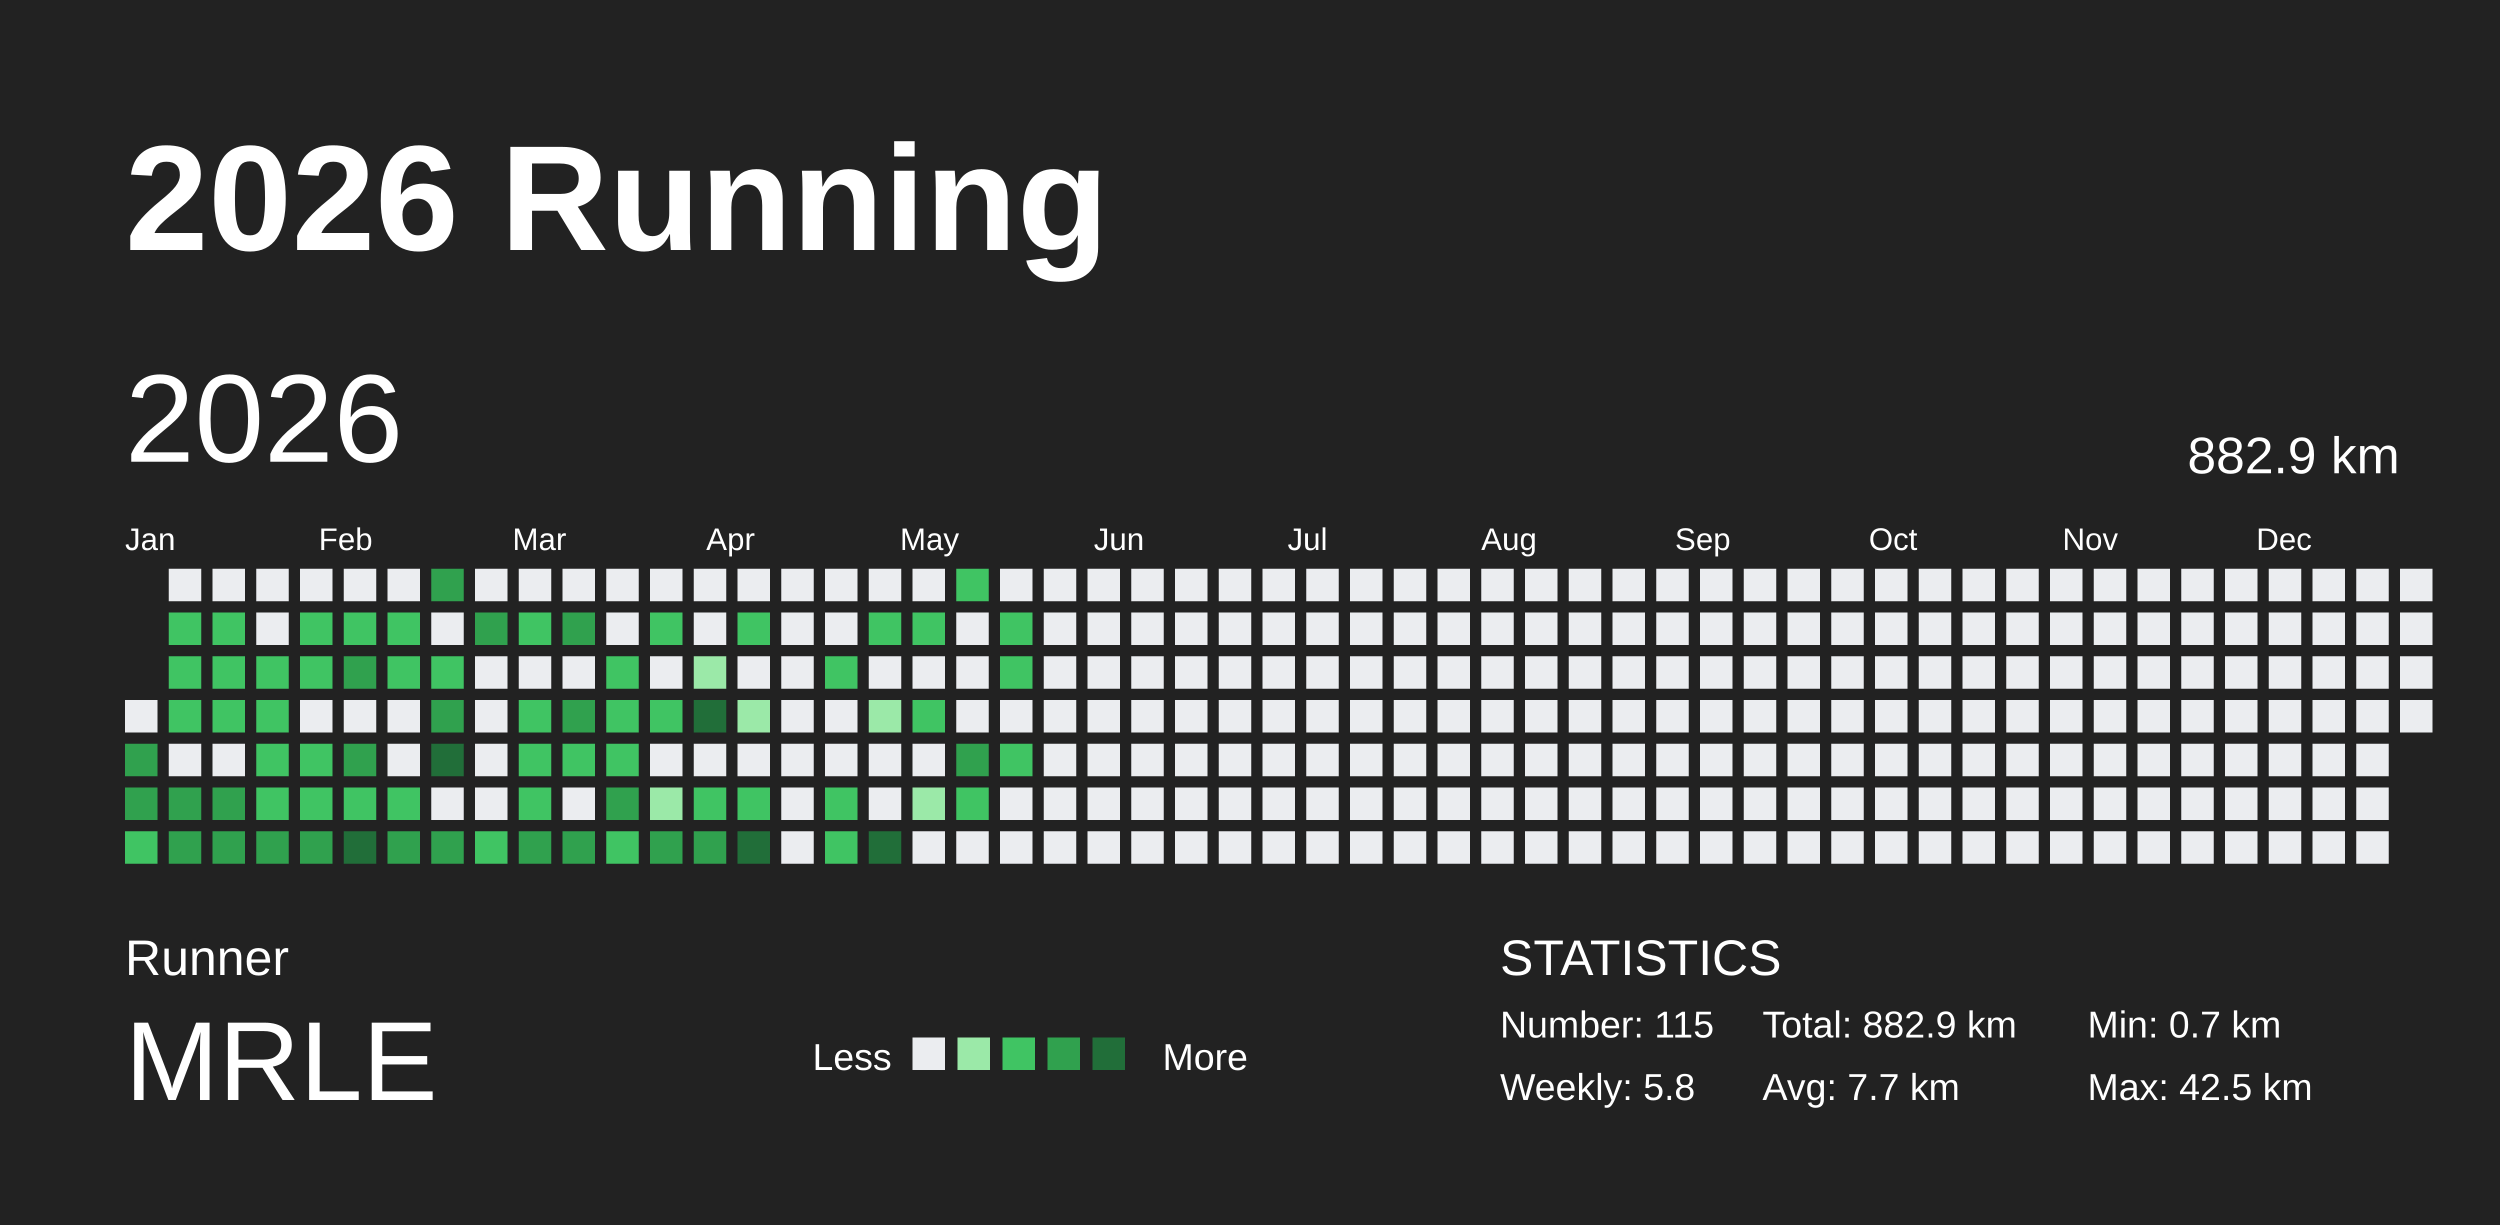
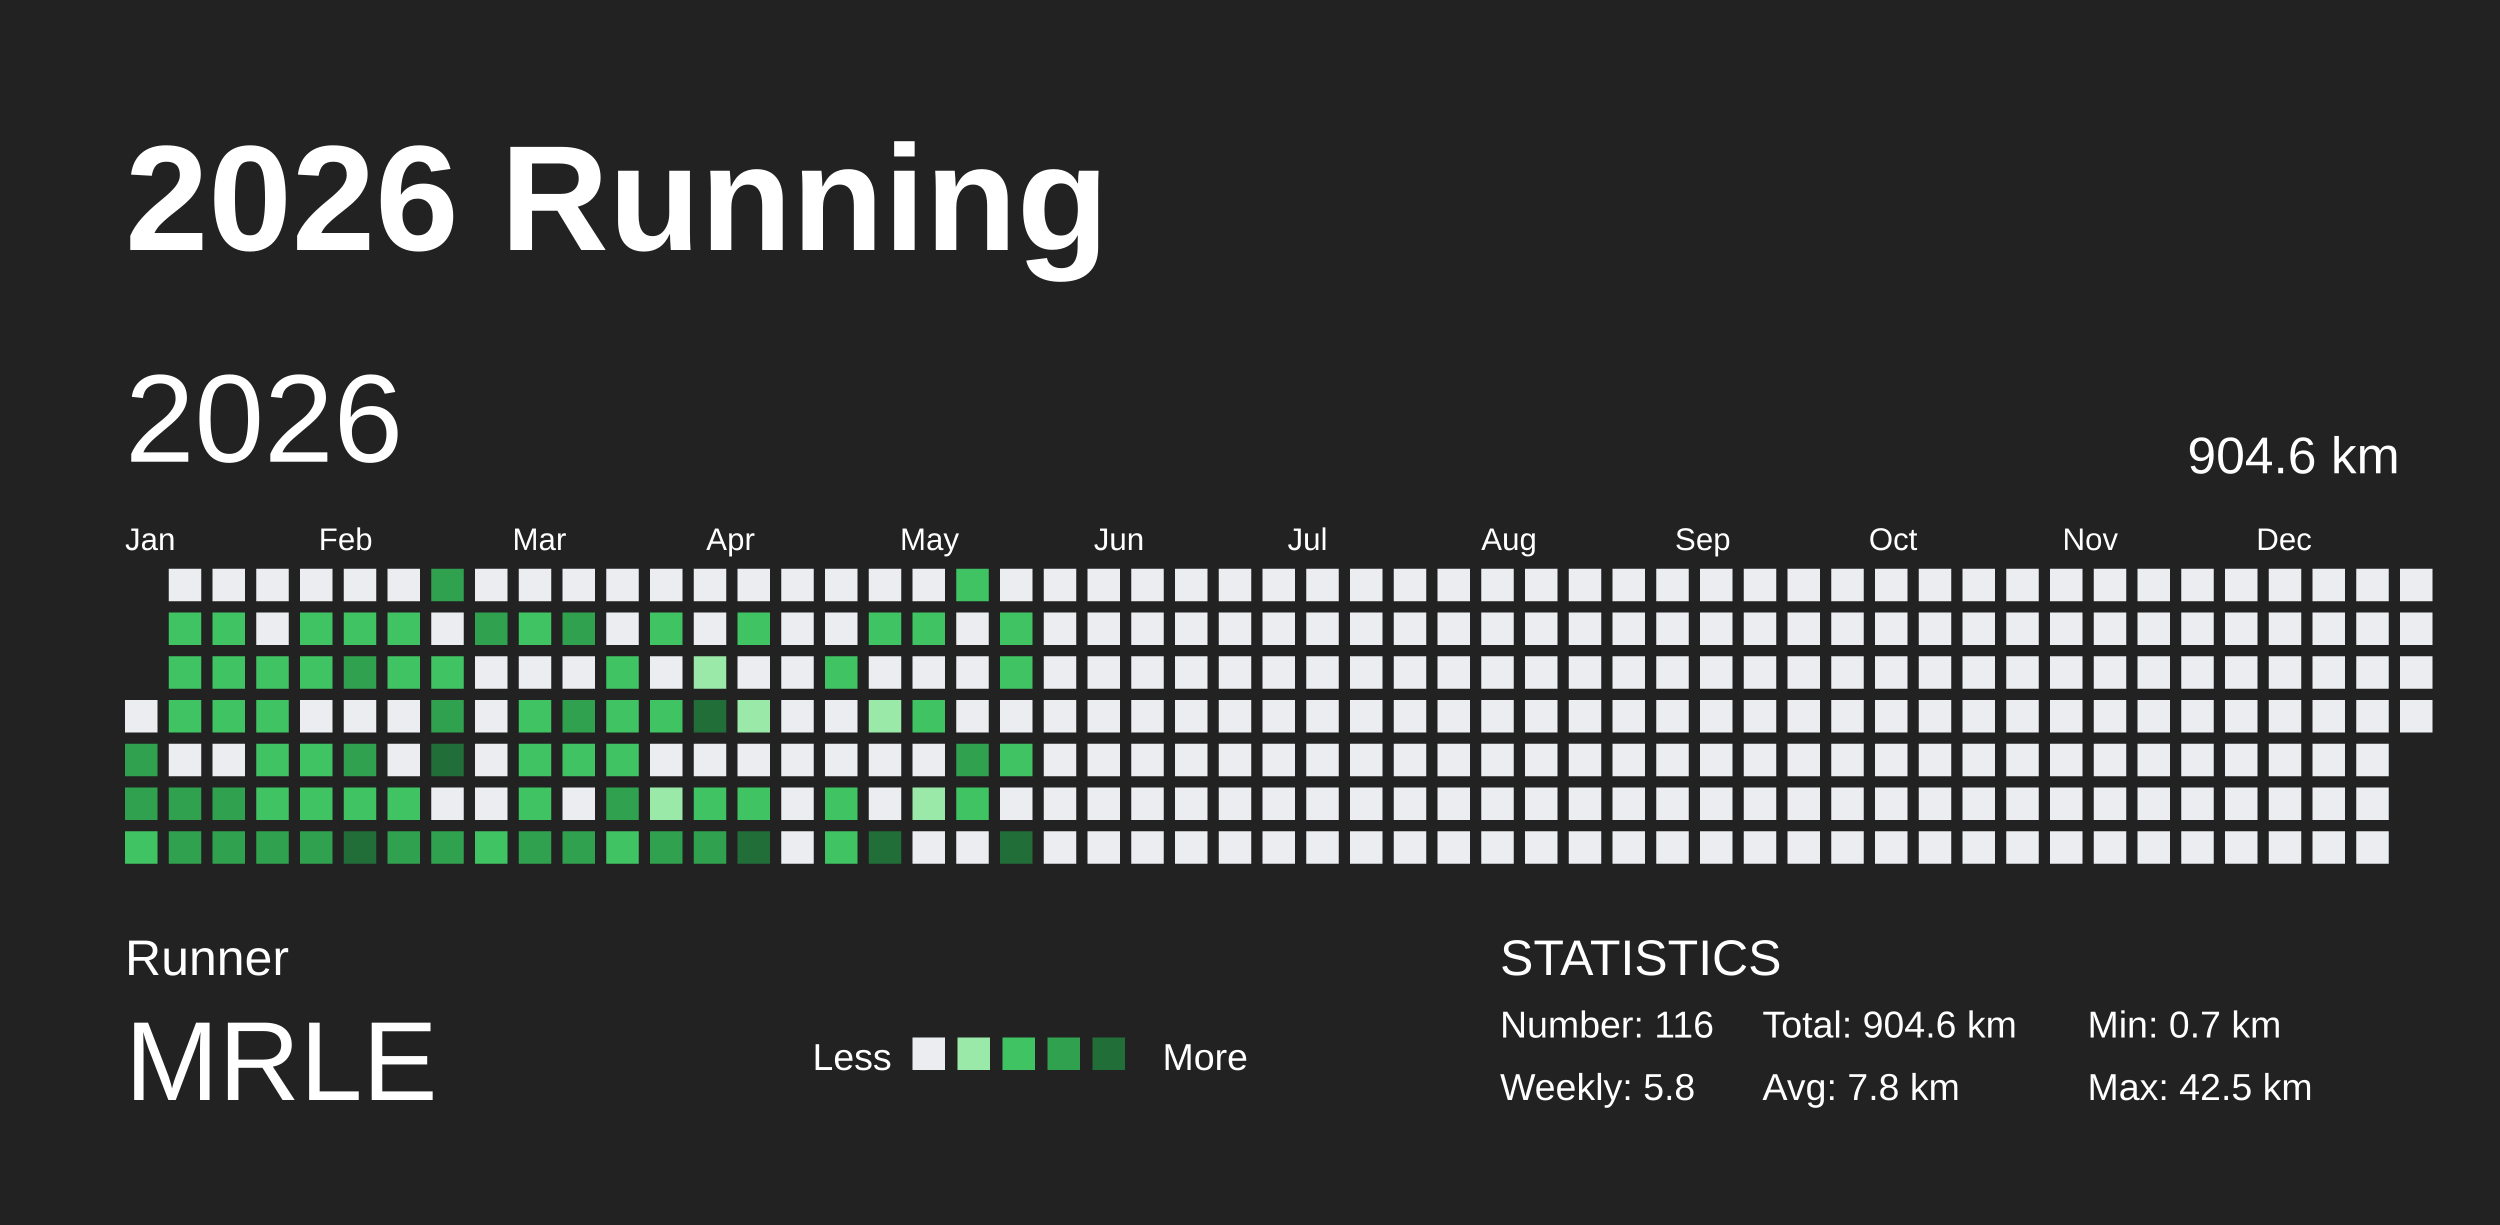
<svg xmlns="http://www.w3.org/2000/svg" baseProfile="full" height="98mm" version="1.1" viewBox="0,0,200,98" width="200mm">
  <defs />
  <rect fill="#222222" height="98" width="200" x="0" y="0" />
  <text fill="#FFFFFF" style="font-size:12px; font-family:Arial; font-weight:bold;" x="10" y="20">2026 Running</text>
  <text fill="#FFFFFF" style="font-size:4px; font-family:Arial" x="10" y="78">Runner</text>
  <text fill="#FFFFFF" style="font-size:9px; font-family:Arial" x="10" y="88">MRLE</text>
  <text fill="#FFFFFF" style="font-size:3px; font-family:Arial" x="65" y="85.6">Less</text>
  <rect fill="#ebedf0" height="2.6" width="2.6" x="73" y="83" />
  <rect fill="#9be9a8" height="2.6" width="2.6" x="76.6" y="83" />
  <rect fill="#40c463" height="2.6" width="2.6" x="80.2" y="83" />
  <rect fill="#30a14e" height="2.6" width="2.6" x="83.8" y="83" />
  <rect fill="#216e39" height="2.6" width="2.6" x="87.4" y="83" />
  <text fill="#FFFFFF" style="font-size:3px; font-family:Arial" x="93" y="85.6">More</text>
  <text fill="#FFFFFF" style="font-size:4px; font-family:Arial" x="120" y="78">STATISTICS</text>
-   <text fill="#FFFFFF" style="font-size:3px; font-family:Arial" x="120" y="83">Number: 115</text>
+   <text fill="#FFFFFF" style="font-size:3px; font-family:Arial" x="120" y="83">Number: 116</text>
  <text fill="#FFFFFF" style="font-size:3px; font-family:Arial" x="120" y="88">Weekly: 5.8</text>
-   <text fill="#FFFFFF" style="font-size:3px; font-family:Arial" x="141" y="83">Total: 882.9 km</text>
-   <text fill="#FFFFFF" style="font-size:3px; font-family:Arial" x="141" y="88">Avg: 7.7 km</text>
+   <text fill="#FFFFFF" style="font-size:3px; font-family:Arial" x="141" y="83">Total: 904.6 km</text>
+   <text fill="#FFFFFF" style="font-size:3px; font-family:Arial" x="141" y="88">Avg: 7.8 km</text>
  <text fill="#FFFFFF" style="font-size:3px; font-family:Arial" x="167" y="83">Min: 0.7 km</text>
  <text fill="#FFFFFF" style="font-size:3px; font-family:Arial" x="167" y="88">Max: 42.5 km</text>
  <text dominant-baseline="hanging" fill="#FFFFFF" style="font-size:10.0px; font-family:Arial;" x="10" y="30">2026</text>
-   <text dominant-baseline="hanging" fill="#FFFFFF" style="font-size:4.125px; font-family:Arial;" x="175" y="35">882.9 km</text>
+   <text dominant-baseline="hanging" fill="#FFFFFF" style="font-size:4.125px; font-family:Arial;" x="175" y="35">904.6 km</text>
  <text fill="#FFFFFF" style="font-size:2.5px; font-family:Arial" x="10.0" y="44">Jan</text>
  <text fill="#FFFFFF" style="font-size:2.5px; font-family:Arial" x="25.5" y="44">Feb</text>
  <text fill="#FFFFFF" style="font-size:2.5px; font-family:Arial" x="41.0" y="44">Mar</text>
  <text fill="#FFFFFF" style="font-size:2.5px; font-family:Arial" x="56.5" y="44">Apr</text>
  <text fill="#FFFFFF" style="font-size:2.5px; font-family:Arial" x="72.0" y="44">May</text>
  <text fill="#FFFFFF" style="font-size:2.5px; font-family:Arial" x="87.5" y="44">Jun</text>
  <text fill="#FFFFFF" style="font-size:2.5px; font-family:Arial" x="103.0" y="44">Jul</text>
  <text fill="#FFFFFF" style="font-size:2.5px; font-family:Arial" x="118.5" y="44">Aug</text>
  <text fill="#FFFFFF" style="font-size:2.5px; font-family:Arial" x="134.0" y="44">Sep</text>
  <text fill="#FFFFFF" style="font-size:2.5px; font-family:Arial" x="149.5" y="44">Oct</text>
  <text fill="#FFFFFF" style="font-size:2.5px; font-family:Arial" x="165.0" y="44">Nov</text>
  <text fill="#FFFFFF" style="font-size:2.5px; font-family:Arial" x="180.5" y="44">Dec</text>
  <rect fill="#ebedf0" height="2.6" width="2.6" x="10.0" y="56.0" />
  <rect fill="#30a14e" height="2.6" width="2.6" x="10.0" y="59.5" />
  <rect fill="#30a14e" height="2.6" width="2.6" x="10.0" y="63.0" />
  <rect fill="#40c463" height="2.6" width="2.6" x="10.0" y="66.5" />
  <rect fill="#ebedf0" height="2.6" width="2.6" x="13.5" y="45.5" />
  <rect fill="#40c463" height="2.6" width="2.6" x="13.5" y="49.0" />
  <rect fill="#40c463" height="2.6" width="2.6" x="13.5" y="52.5" />
  <rect fill="#40c463" height="2.6" width="2.6" x="13.5" y="56.0" />
  <rect fill="#ebedf0" height="2.6" width="2.6" x="13.5" y="59.5" />
  <rect fill="#30a14e" height="2.6" width="2.6" x="13.5" y="63.0" />
  <rect fill="#30a14e" height="2.6" width="2.6" x="13.5" y="66.5" />
  <rect fill="#ebedf0" height="2.6" width="2.6" x="17.0" y="45.5" />
  <rect fill="#40c463" height="2.6" width="2.6" x="17.0" y="49.0" />
  <rect fill="#40c463" height="2.6" width="2.6" x="17.0" y="52.5" />
  <rect fill="#40c463" height="2.6" width="2.6" x="17.0" y="56.0" />
  <rect fill="#ebedf0" height="2.6" width="2.6" x="17.0" y="59.5" />
  <rect fill="#30a14e" height="2.6" width="2.6" x="17.0" y="63.0" />
  <rect fill="#30a14e" height="2.6" width="2.6" x="17.0" y="66.5" />
  <rect fill="#ebedf0" height="2.6" width="2.6" x="20.5" y="45.5" />
  <rect fill="#ebedf0" height="2.6" width="2.6" x="20.5" y="49.0" />
  <rect fill="#40c463" height="2.6" width="2.6" x="20.5" y="52.5" />
  <rect fill="#40c463" height="2.6" width="2.6" x="20.5" y="56.0" />
  <rect fill="#40c463" height="2.6" width="2.6" x="20.5" y="59.5" />
  <rect fill="#40c463" height="2.6" width="2.6" x="20.5" y="63.0" />
  <rect fill="#30a14e" height="2.6" width="2.6" x="20.5" y="66.5" />
  <rect fill="#ebedf0" height="2.6" width="2.6" x="24.0" y="45.5" />
  <rect fill="#40c463" height="2.6" width="2.6" x="24.0" y="49.0" />
  <rect fill="#40c463" height="2.6" width="2.6" x="24.0" y="52.5" />
  <rect fill="#ebedf0" height="2.6" width="2.6" x="24.0" y="56.0" />
  <rect fill="#40c463" height="2.6" width="2.6" x="24.0" y="59.5" />
  <rect fill="#40c463" height="2.6" width="2.6" x="24.0" y="63.0" />
  <rect fill="#30a14e" height="2.6" width="2.6" x="24.0" y="66.5" />
  <rect fill="#ebedf0" height="2.6" width="2.6" x="27.5" y="45.5" />
  <rect fill="#40c463" height="2.6" width="2.6" x="27.5" y="49.0" />
  <rect fill="#30a14e" height="2.6" width="2.6" x="27.5" y="52.5" />
  <rect fill="#ebedf0" height="2.6" width="2.6" x="27.5" y="56.0" />
  <rect fill="#30a14e" height="2.6" width="2.6" x="27.5" y="59.5" />
  <rect fill="#40c463" height="2.6" width="2.6" x="27.5" y="63.0" />
  <rect fill="#216e39" height="2.6" width="2.6" x="27.5" y="66.5" />
  <rect fill="#ebedf0" height="2.6" width="2.6" x="31.0" y="45.5" />
  <rect fill="#40c463" height="2.6" width="2.6" x="31.0" y="49.0" />
  <rect fill="#40c463" height="2.6" width="2.6" x="31.0" y="52.5" />
  <rect fill="#ebedf0" height="2.6" width="2.6" x="31.0" y="56.0" />
  <rect fill="#ebedf0" height="2.6" width="2.6" x="31.0" y="59.5" />
  <rect fill="#40c463" height="2.6" width="2.6" x="31.0" y="63.0" />
  <rect fill="#30a14e" height="2.6" width="2.6" x="31.0" y="66.5" />
  <rect fill="#30a14e" height="2.6" width="2.6" x="34.5" y="45.5" />
  <rect fill="#ebedf0" height="2.6" width="2.6" x="34.5" y="49.0" />
  <rect fill="#40c463" height="2.6" width="2.6" x="34.5" y="52.5" />
  <rect fill="#30a14e" height="2.6" width="2.6" x="34.5" y="56.0" />
  <rect fill="#216e39" height="2.6" width="2.6" x="34.5" y="59.5" />
  <rect fill="#ebedf0" height="2.6" width="2.6" x="34.5" y="63.0" />
  <rect fill="#30a14e" height="2.6" width="2.6" x="34.5" y="66.5" />
  <rect fill="#ebedf0" height="2.6" width="2.6" x="38.0" y="45.5" />
  <rect fill="#30a14e" height="2.6" width="2.6" x="38.0" y="49.0" />
  <rect fill="#ebedf0" height="2.6" width="2.6" x="38.0" y="52.5" />
  <rect fill="#ebedf0" height="2.6" width="2.6" x="38.0" y="56.0" />
  <rect fill="#ebedf0" height="2.6" width="2.6" x="38.0" y="59.5" />
  <rect fill="#ebedf0" height="2.6" width="2.6" x="38.0" y="63.0" />
  <rect fill="#40c463" height="2.6" width="2.6" x="38.0" y="66.5" />
  <rect fill="#ebedf0" height="2.6" width="2.6" x="41.5" y="45.5" />
  <rect fill="#40c463" height="2.6" width="2.6" x="41.5" y="49.0" />
  <rect fill="#ebedf0" height="2.6" width="2.6" x="41.5" y="52.5" />
  <rect fill="#40c463" height="2.6" width="2.6" x="41.5" y="56.0" />
  <rect fill="#40c463" height="2.6" width="2.6" x="41.5" y="59.5" />
  <rect fill="#40c463" height="2.6" width="2.6" x="41.5" y="63.0" />
  <rect fill="#30a14e" height="2.6" width="2.6" x="41.5" y="66.5" />
  <rect fill="#ebedf0" height="2.6" width="2.6" x="45.0" y="45.5" />
  <rect fill="#30a14e" height="2.6" width="2.6" x="45.0" y="49.0" />
  <rect fill="#ebedf0" height="2.6" width="2.6" x="45.0" y="52.5" />
  <rect fill="#30a14e" height="2.6" width="2.6" x="45.0" y="56.0" />
  <rect fill="#40c463" height="2.6" width="2.6" x="45.0" y="59.5" />
  <rect fill="#ebedf0" height="2.6" width="2.6" x="45.0" y="63.0" />
  <rect fill="#30a14e" height="2.6" width="2.6" x="45.0" y="66.5" />
  <rect fill="#ebedf0" height="2.6" width="2.6" x="48.5" y="45.5" />
  <rect fill="#ebedf0" height="2.6" width="2.6" x="48.5" y="49.0" />
  <rect fill="#40c463" height="2.6" width="2.6" x="48.5" y="52.5" />
  <rect fill="#40c463" height="2.6" width="2.6" x="48.5" y="56.0" />
  <rect fill="#40c463" height="2.6" width="2.6" x="48.5" y="59.5" />
  <rect fill="#30a14e" height="2.6" width="2.6" x="48.5" y="63.0" />
  <rect fill="#40c463" height="2.6" width="2.6" x="48.5" y="66.5" />
  <rect fill="#ebedf0" height="2.6" width="2.6" x="52.0" y="45.5" />
  <rect fill="#40c463" height="2.6" width="2.6" x="52.0" y="49.0" />
  <rect fill="#ebedf0" height="2.6" width="2.6" x="52.0" y="52.5" />
  <rect fill="#40c463" height="2.6" width="2.6" x="52.0" y="56.0" />
  <rect fill="#ebedf0" height="2.6" width="2.6" x="52.0" y="59.5" />
  <rect fill="#9be9a8" height="2.6" width="2.6" x="52.0" y="63.0" />
  <rect fill="#30a14e" height="2.6" width="2.6" x="52.0" y="66.5" />
  <rect fill="#ebedf0" height="2.6" width="2.6" x="55.5" y="45.5" />
  <rect fill="#ebedf0" height="2.6" width="2.6" x="55.5" y="49.0" />
  <rect fill="#9be9a8" height="2.6" width="2.6" x="55.5" y="52.5" />
  <rect fill="#216e39" height="2.6" width="2.6" x="55.5" y="56.0" />
  <rect fill="#ebedf0" height="2.6" width="2.6" x="55.5" y="59.5" />
  <rect fill="#40c463" height="2.6" width="2.6" x="55.5" y="63.0" />
  <rect fill="#30a14e" height="2.6" width="2.6" x="55.5" y="66.5" />
  <rect fill="#ebedf0" height="2.6" width="2.6" x="59.0" y="45.5" />
  <rect fill="#40c463" height="2.6" width="2.6" x="59.0" y="49.0" />
  <rect fill="#ebedf0" height="2.6" width="2.6" x="59.0" y="52.5" />
  <rect fill="#9be9a8" height="2.6" width="2.6" x="59.0" y="56.0" />
  <rect fill="#ebedf0" height="2.6" width="2.6" x="59.0" y="59.5" />
  <rect fill="#40c463" height="2.6" width="2.6" x="59.0" y="63.0" />
  <rect fill="#216e39" height="2.6" width="2.6" x="59.0" y="66.5" />
  <rect fill="#ebedf0" height="2.6" width="2.6" x="62.5" y="45.5" />
  <rect fill="#ebedf0" height="2.6" width="2.6" x="62.5" y="49.0" />
  <rect fill="#ebedf0" height="2.6" width="2.6" x="62.5" y="52.5" />
  <rect fill="#ebedf0" height="2.6" width="2.6" x="62.5" y="56.0" />
  <rect fill="#ebedf0" height="2.6" width="2.6" x="62.5" y="59.5" />
  <rect fill="#ebedf0" height="2.6" width="2.6" x="62.5" y="63.0" />
  <rect fill="#ebedf0" height="2.6" width="2.6" x="62.5" y="66.5" />
  <rect fill="#ebedf0" height="2.6" width="2.6" x="66.0" y="45.5" />
  <rect fill="#ebedf0" height="2.6" width="2.6" x="66.0" y="49.0" />
  <rect fill="#40c463" height="2.6" width="2.6" x="66.0" y="52.5" />
  <rect fill="#ebedf0" height="2.6" width="2.6" x="66.0" y="56.0" />
  <rect fill="#ebedf0" height="2.6" width="2.6" x="66.0" y="59.5" />
  <rect fill="#40c463" height="2.6" width="2.6" x="66.0" y="63.0" />
  <rect fill="#40c463" height="2.6" width="2.6" x="66.0" y="66.5" />
  <rect fill="#ebedf0" height="2.6" width="2.6" x="69.5" y="45.5" />
  <rect fill="#40c463" height="2.6" width="2.6" x="69.5" y="49.0" />
  <rect fill="#ebedf0" height="2.6" width="2.6" x="69.5" y="52.5" />
  <rect fill="#9be9a8" height="2.6" width="2.6" x="69.5" y="56.0" />
  <rect fill="#ebedf0" height="2.6" width="2.6" x="69.5" y="59.5" />
  <rect fill="#ebedf0" height="2.6" width="2.6" x="69.5" y="63.0" />
  <rect fill="#216e39" height="2.6" width="2.6" x="69.5" y="66.5" />
  <rect fill="#ebedf0" height="2.6" width="2.6" x="73.0" y="45.5" />
  <rect fill="#40c463" height="2.6" width="2.6" x="73.0" y="49.0" />
  <rect fill="#ebedf0" height="2.6" width="2.6" x="73.0" y="52.5" />
  <rect fill="#40c463" height="2.6" width="2.6" x="73.0" y="56.0" />
  <rect fill="#ebedf0" height="2.6" width="2.6" x="73.0" y="59.5" />
  <rect fill="#9be9a8" height="2.6" width="2.6" x="73.0" y="63.0" />
  <rect fill="#ebedf0" height="2.6" width="2.6" x="73.0" y="66.5" />
  <rect fill="#40c463" height="2.6" width="2.6" x="76.5" y="45.5" />
  <rect fill="#ebedf0" height="2.6" width="2.6" x="76.5" y="49.0" />
  <rect fill="#ebedf0" height="2.6" width="2.6" x="76.5" y="52.5" />
  <rect fill="#ebedf0" height="2.6" width="2.6" x="76.5" y="56.0" />
  <rect fill="#30a14e" height="2.6" width="2.6" x="76.5" y="59.5" />
  <rect fill="#40c463" height="2.6" width="2.6" x="76.5" y="63.0" />
  <rect fill="#ebedf0" height="2.6" width="2.6" x="76.5" y="66.5" />
  <rect fill="#ebedf0" height="2.6" width="2.6" x="80.0" y="45.5" />
  <rect fill="#40c463" height="2.6" width="2.6" x="80.0" y="49.0" />
  <rect fill="#40c463" height="2.6" width="2.6" x="80.0" y="52.5" />
  <rect fill="#ebedf0" height="2.6" width="2.6" x="80.0" y="56.0" />
  <rect fill="#40c463" height="2.6" width="2.6" x="80.0" y="59.5" />
  <rect fill="#ebedf0" height="2.6" width="2.6" x="80.0" y="63.0" />
-   <rect fill="#ebedf0" height="2.6" width="2.6" x="80.0" y="66.5" />
+   <rect fill="#216e39" height="2.6" width="2.6" x="80.0" y="66.5" />
  <rect fill="#ebedf0" height="2.6" width="2.6" x="83.5" y="45.5" />
  <rect fill="#ebedf0" height="2.6" width="2.6" x="83.5" y="49.0" />
  <rect fill="#ebedf0" height="2.6" width="2.6" x="83.5" y="52.5" />
  <rect fill="#ebedf0" height="2.6" width="2.6" x="83.5" y="56.0" />
  <rect fill="#ebedf0" height="2.6" width="2.6" x="83.5" y="59.5" />
  <rect fill="#ebedf0" height="2.6" width="2.6" x="83.5" y="63.0" />
  <rect fill="#ebedf0" height="2.6" width="2.6" x="83.5" y="66.5" />
  <rect fill="#ebedf0" height="2.6" width="2.6" x="87.0" y="45.5" />
  <rect fill="#ebedf0" height="2.6" width="2.6" x="87.0" y="49.0" />
  <rect fill="#ebedf0" height="2.6" width="2.6" x="87.0" y="52.5" />
  <rect fill="#ebedf0" height="2.6" width="2.6" x="87.0" y="56.0" />
  <rect fill="#ebedf0" height="2.6" width="2.6" x="87.0" y="59.5" />
  <rect fill="#ebedf0" height="2.6" width="2.6" x="87.0" y="63.0" />
  <rect fill="#ebedf0" height="2.6" width="2.6" x="87.0" y="66.5" />
  <rect fill="#ebedf0" height="2.6" width="2.6" x="90.5" y="45.5" />
  <rect fill="#ebedf0" height="2.6" width="2.6" x="90.5" y="49.0" />
  <rect fill="#ebedf0" height="2.6" width="2.6" x="90.5" y="52.5" />
  <rect fill="#ebedf0" height="2.6" width="2.6" x="90.5" y="56.0" />
  <rect fill="#ebedf0" height="2.6" width="2.6" x="90.5" y="59.5" />
  <rect fill="#ebedf0" height="2.6" width="2.6" x="90.5" y="63.0" />
  <rect fill="#ebedf0" height="2.6" width="2.6" x="90.5" y="66.5" />
  <rect fill="#ebedf0" height="2.6" width="2.6" x="94.0" y="45.5" />
  <rect fill="#ebedf0" height="2.6" width="2.6" x="94.0" y="49.0" />
  <rect fill="#ebedf0" height="2.6" width="2.6" x="94.0" y="52.5" />
  <rect fill="#ebedf0" height="2.6" width="2.6" x="94.0" y="56.0" />
  <rect fill="#ebedf0" height="2.6" width="2.6" x="94.0" y="59.5" />
  <rect fill="#ebedf0" height="2.6" width="2.6" x="94.0" y="63.0" />
  <rect fill="#ebedf0" height="2.6" width="2.6" x="94.0" y="66.5" />
  <rect fill="#ebedf0" height="2.6" width="2.6" x="97.5" y="45.5" />
  <rect fill="#ebedf0" height="2.6" width="2.6" x="97.5" y="49.0" />
  <rect fill="#ebedf0" height="2.6" width="2.6" x="97.5" y="52.5" />
  <rect fill="#ebedf0" height="2.6" width="2.6" x="97.5" y="56.0" />
  <rect fill="#ebedf0" height="2.6" width="2.6" x="97.5" y="59.5" />
  <rect fill="#ebedf0" height="2.6" width="2.6" x="97.5" y="63.0" />
  <rect fill="#ebedf0" height="2.6" width="2.6" x="97.5" y="66.5" />
  <rect fill="#ebedf0" height="2.6" width="2.6" x="101.0" y="45.5" />
  <rect fill="#ebedf0" height="2.6" width="2.6" x="101.0" y="49.0" />
  <rect fill="#ebedf0" height="2.6" width="2.6" x="101.0" y="52.5" />
  <rect fill="#ebedf0" height="2.6" width="2.6" x="101.0" y="56.0" />
  <rect fill="#ebedf0" height="2.6" width="2.6" x="101.0" y="59.5" />
  <rect fill="#ebedf0" height="2.6" width="2.6" x="101.0" y="63.0" />
  <rect fill="#ebedf0" height="2.6" width="2.6" x="101.0" y="66.5" />
  <rect fill="#ebedf0" height="2.6" width="2.6" x="104.5" y="45.5" />
  <rect fill="#ebedf0" height="2.6" width="2.6" x="104.5" y="49.0" />
  <rect fill="#ebedf0" height="2.6" width="2.6" x="104.5" y="52.5" />
  <rect fill="#ebedf0" height="2.6" width="2.6" x="104.5" y="56.0" />
  <rect fill="#ebedf0" height="2.6" width="2.6" x="104.5" y="59.5" />
  <rect fill="#ebedf0" height="2.6" width="2.6" x="104.5" y="63.0" />
  <rect fill="#ebedf0" height="2.6" width="2.6" x="104.5" y="66.5" />
  <rect fill="#ebedf0" height="2.6" width="2.6" x="108.0" y="45.5" />
  <rect fill="#ebedf0" height="2.6" width="2.6" x="108.0" y="49.0" />
  <rect fill="#ebedf0" height="2.6" width="2.6" x="108.0" y="52.5" />
  <rect fill="#ebedf0" height="2.6" width="2.6" x="108.0" y="56.0" />
  <rect fill="#ebedf0" height="2.6" width="2.6" x="108.0" y="59.5" />
  <rect fill="#ebedf0" height="2.6" width="2.6" x="108.0" y="63.0" />
  <rect fill="#ebedf0" height="2.6" width="2.6" x="108.0" y="66.5" />
  <rect fill="#ebedf0" height="2.6" width="2.6" x="111.5" y="45.5" />
  <rect fill="#ebedf0" height="2.6" width="2.6" x="111.5" y="49.0" />
  <rect fill="#ebedf0" height="2.6" width="2.6" x="111.5" y="52.5" />
  <rect fill="#ebedf0" height="2.6" width="2.6" x="111.5" y="56.0" />
  <rect fill="#ebedf0" height="2.6" width="2.6" x="111.5" y="59.5" />
  <rect fill="#ebedf0" height="2.6" width="2.6" x="111.5" y="63.0" />
  <rect fill="#ebedf0" height="2.6" width="2.6" x="111.5" y="66.5" />
  <rect fill="#ebedf0" height="2.6" width="2.6" x="115.0" y="45.5" />
  <rect fill="#ebedf0" height="2.6" width="2.6" x="115.0" y="49.0" />
  <rect fill="#ebedf0" height="2.6" width="2.6" x="115.0" y="52.5" />
  <rect fill="#ebedf0" height="2.6" width="2.6" x="115.0" y="56.0" />
  <rect fill="#ebedf0" height="2.6" width="2.6" x="115.0" y="59.5" />
  <rect fill="#ebedf0" height="2.6" width="2.6" x="115.0" y="63.0" />
  <rect fill="#ebedf0" height="2.6" width="2.6" x="115.0" y="66.5" />
  <rect fill="#ebedf0" height="2.6" width="2.6" x="118.5" y="45.5" />
  <rect fill="#ebedf0" height="2.6" width="2.6" x="118.5" y="49.0" />
  <rect fill="#ebedf0" height="2.6" width="2.6" x="118.5" y="52.5" />
  <rect fill="#ebedf0" height="2.6" width="2.6" x="118.5" y="56.0" />
  <rect fill="#ebedf0" height="2.6" width="2.6" x="118.5" y="59.5" />
  <rect fill="#ebedf0" height="2.6" width="2.6" x="118.5" y="63.0" />
  <rect fill="#ebedf0" height="2.6" width="2.6" x="118.5" y="66.5" />
  <rect fill="#ebedf0" height="2.6" width="2.6" x="122.0" y="45.5" />
  <rect fill="#ebedf0" height="2.6" width="2.6" x="122.0" y="49.0" />
  <rect fill="#ebedf0" height="2.6" width="2.6" x="122.0" y="52.5" />
  <rect fill="#ebedf0" height="2.6" width="2.6" x="122.0" y="56.0" />
  <rect fill="#ebedf0" height="2.6" width="2.6" x="122.0" y="59.5" />
  <rect fill="#ebedf0" height="2.6" width="2.6" x="122.0" y="63.0" />
  <rect fill="#ebedf0" height="2.6" width="2.6" x="122.0" y="66.5" />
  <rect fill="#ebedf0" height="2.6" width="2.6" x="125.5" y="45.5" />
  <rect fill="#ebedf0" height="2.6" width="2.6" x="125.5" y="49.0" />
  <rect fill="#ebedf0" height="2.6" width="2.6" x="125.5" y="52.5" />
  <rect fill="#ebedf0" height="2.6" width="2.6" x="125.5" y="56.0" />
  <rect fill="#ebedf0" height="2.6" width="2.6" x="125.5" y="59.5" />
  <rect fill="#ebedf0" height="2.6" width="2.6" x="125.5" y="63.0" />
  <rect fill="#ebedf0" height="2.6" width="2.6" x="125.5" y="66.5" />
  <rect fill="#ebedf0" height="2.6" width="2.6" x="129.0" y="45.5" />
  <rect fill="#ebedf0" height="2.6" width="2.6" x="129.0" y="49.0" />
  <rect fill="#ebedf0" height="2.6" width="2.6" x="129.0" y="52.5" />
  <rect fill="#ebedf0" height="2.6" width="2.6" x="129.0" y="56.0" />
  <rect fill="#ebedf0" height="2.6" width="2.6" x="129.0" y="59.5" />
  <rect fill="#ebedf0" height="2.6" width="2.6" x="129.0" y="63.0" />
  <rect fill="#ebedf0" height="2.6" width="2.6" x="129.0" y="66.5" />
  <rect fill="#ebedf0" height="2.6" width="2.6" x="132.5" y="45.5" />
  <rect fill="#ebedf0" height="2.6" width="2.6" x="132.5" y="49.0" />
  <rect fill="#ebedf0" height="2.6" width="2.6" x="132.5" y="52.5" />
  <rect fill="#ebedf0" height="2.6" width="2.6" x="132.5" y="56.0" />
  <rect fill="#ebedf0" height="2.6" width="2.6" x="132.5" y="59.5" />
  <rect fill="#ebedf0" height="2.6" width="2.6" x="132.5" y="63.0" />
  <rect fill="#ebedf0" height="2.6" width="2.6" x="132.5" y="66.5" />
  <rect fill="#ebedf0" height="2.6" width="2.6" x="136.0" y="45.5" />
  <rect fill="#ebedf0" height="2.6" width="2.6" x="136.0" y="49.0" />
  <rect fill="#ebedf0" height="2.6" width="2.6" x="136.0" y="52.5" />
  <rect fill="#ebedf0" height="2.6" width="2.6" x="136.0" y="56.0" />
  <rect fill="#ebedf0" height="2.6" width="2.6" x="136.0" y="59.5" />
  <rect fill="#ebedf0" height="2.6" width="2.6" x="136.0" y="63.0" />
  <rect fill="#ebedf0" height="2.6" width="2.6" x="136.0" y="66.5" />
  <rect fill="#ebedf0" height="2.6" width="2.6" x="139.5" y="45.5" />
  <rect fill="#ebedf0" height="2.6" width="2.6" x="139.5" y="49.0" />
  <rect fill="#ebedf0" height="2.6" width="2.6" x="139.5" y="52.5" />
  <rect fill="#ebedf0" height="2.6" width="2.6" x="139.5" y="56.0" />
  <rect fill="#ebedf0" height="2.6" width="2.6" x="139.5" y="59.5" />
  <rect fill="#ebedf0" height="2.6" width="2.6" x="139.5" y="63.0" />
  <rect fill="#ebedf0" height="2.6" width="2.6" x="139.5" y="66.5" />
  <rect fill="#ebedf0" height="2.6" width="2.6" x="143.0" y="45.5" />
  <rect fill="#ebedf0" height="2.6" width="2.6" x="143.0" y="49.0" />
  <rect fill="#ebedf0" height="2.6" width="2.6" x="143.0" y="52.5" />
  <rect fill="#ebedf0" height="2.6" width="2.6" x="143.0" y="56.0" />
  <rect fill="#ebedf0" height="2.6" width="2.6" x="143.0" y="59.5" />
  <rect fill="#ebedf0" height="2.6" width="2.6" x="143.0" y="63.0" />
  <rect fill="#ebedf0" height="2.6" width="2.6" x="143.0" y="66.5" />
  <rect fill="#ebedf0" height="2.6" width="2.6" x="146.5" y="45.5" />
  <rect fill="#ebedf0" height="2.6" width="2.6" x="146.5" y="49.0" />
  <rect fill="#ebedf0" height="2.6" width="2.6" x="146.5" y="52.5" />
  <rect fill="#ebedf0" height="2.6" width="2.6" x="146.5" y="56.0" />
  <rect fill="#ebedf0" height="2.6" width="2.6" x="146.5" y="59.5" />
  <rect fill="#ebedf0" height="2.6" width="2.6" x="146.5" y="63.0" />
  <rect fill="#ebedf0" height="2.6" width="2.6" x="146.5" y="66.5" />
  <rect fill="#ebedf0" height="2.6" width="2.6" x="150.0" y="45.5" />
  <rect fill="#ebedf0" height="2.6" width="2.6" x="150.0" y="49.0" />
  <rect fill="#ebedf0" height="2.6" width="2.6" x="150.0" y="52.5" />
  <rect fill="#ebedf0" height="2.6" width="2.6" x="150.0" y="56.0" />
  <rect fill="#ebedf0" height="2.6" width="2.6" x="150.0" y="59.5" />
  <rect fill="#ebedf0" height="2.6" width="2.6" x="150.0" y="63.0" />
  <rect fill="#ebedf0" height="2.6" width="2.6" x="150.0" y="66.5" />
  <rect fill="#ebedf0" height="2.6" width="2.6" x="153.5" y="45.5" />
  <rect fill="#ebedf0" height="2.6" width="2.6" x="153.5" y="49.0" />
  <rect fill="#ebedf0" height="2.6" width="2.6" x="153.5" y="52.5" />
  <rect fill="#ebedf0" height="2.6" width="2.6" x="153.5" y="56.0" />
  <rect fill="#ebedf0" height="2.6" width="2.6" x="153.5" y="59.5" />
  <rect fill="#ebedf0" height="2.6" width="2.6" x="153.5" y="63.0" />
  <rect fill="#ebedf0" height="2.6" width="2.6" x="153.5" y="66.5" />
  <rect fill="#ebedf0" height="2.6" width="2.6" x="157.0" y="45.5" />
  <rect fill="#ebedf0" height="2.6" width="2.6" x="157.0" y="49.0" />
  <rect fill="#ebedf0" height="2.6" width="2.6" x="157.0" y="52.5" />
  <rect fill="#ebedf0" height="2.6" width="2.6" x="157.0" y="56.0" />
  <rect fill="#ebedf0" height="2.6" width="2.6" x="157.0" y="59.5" />
  <rect fill="#ebedf0" height="2.6" width="2.6" x="157.0" y="63.0" />
  <rect fill="#ebedf0" height="2.6" width="2.6" x="157.0" y="66.5" />
  <rect fill="#ebedf0" height="2.6" width="2.6" x="160.5" y="45.5" />
  <rect fill="#ebedf0" height="2.6" width="2.6" x="160.5" y="49.0" />
  <rect fill="#ebedf0" height="2.6" width="2.6" x="160.5" y="52.5" />
  <rect fill="#ebedf0" height="2.6" width="2.6" x="160.5" y="56.0" />
  <rect fill="#ebedf0" height="2.6" width="2.6" x="160.5" y="59.5" />
  <rect fill="#ebedf0" height="2.6" width="2.6" x="160.5" y="63.0" />
  <rect fill="#ebedf0" height="2.6" width="2.6" x="160.5" y="66.5" />
  <rect fill="#ebedf0" height="2.6" width="2.6" x="164.0" y="45.5" />
  <rect fill="#ebedf0" height="2.6" width="2.6" x="164.0" y="49.0" />
  <rect fill="#ebedf0" height="2.6" width="2.6" x="164.0" y="52.5" />
  <rect fill="#ebedf0" height="2.6" width="2.6" x="164.0" y="56.0" />
  <rect fill="#ebedf0" height="2.6" width="2.6" x="164.0" y="59.5" />
  <rect fill="#ebedf0" height="2.6" width="2.6" x="164.0" y="63.0" />
  <rect fill="#ebedf0" height="2.6" width="2.6" x="164.0" y="66.5" />
  <rect fill="#ebedf0" height="2.6" width="2.6" x="167.5" y="45.5" />
  <rect fill="#ebedf0" height="2.6" width="2.6" x="167.5" y="49.0" />
  <rect fill="#ebedf0" height="2.6" width="2.6" x="167.5" y="52.5" />
  <rect fill="#ebedf0" height="2.6" width="2.6" x="167.5" y="56.0" />
  <rect fill="#ebedf0" height="2.6" width="2.6" x="167.5" y="59.5" />
  <rect fill="#ebedf0" height="2.6" width="2.6" x="167.5" y="63.0" />
  <rect fill="#ebedf0" height="2.6" width="2.6" x="167.5" y="66.5" />
  <rect fill="#ebedf0" height="2.6" width="2.6" x="171.0" y="45.5" />
  <rect fill="#ebedf0" height="2.6" width="2.6" x="171.0" y="49.0" />
  <rect fill="#ebedf0" height="2.6" width="2.6" x="171.0" y="52.5" />
  <rect fill="#ebedf0" height="2.6" width="2.6" x="171.0" y="56.0" />
  <rect fill="#ebedf0" height="2.6" width="2.6" x="171.0" y="59.5" />
  <rect fill="#ebedf0" height="2.6" width="2.6" x="171.0" y="63.0" />
  <rect fill="#ebedf0" height="2.6" width="2.6" x="171.0" y="66.5" />
  <rect fill="#ebedf0" height="2.6" width="2.6" x="174.5" y="45.5" />
  <rect fill="#ebedf0" height="2.6" width="2.6" x="174.5" y="49.0" />
  <rect fill="#ebedf0" height="2.6" width="2.6" x="174.5" y="52.5" />
  <rect fill="#ebedf0" height="2.6" width="2.6" x="174.5" y="56.0" />
  <rect fill="#ebedf0" height="2.6" width="2.6" x="174.5" y="59.5" />
  <rect fill="#ebedf0" height="2.6" width="2.6" x="174.5" y="63.0" />
  <rect fill="#ebedf0" height="2.6" width="2.6" x="174.5" y="66.5" />
  <rect fill="#ebedf0" height="2.6" width="2.6" x="178.0" y="45.5" />
  <rect fill="#ebedf0" height="2.6" width="2.6" x="178.0" y="49.0" />
  <rect fill="#ebedf0" height="2.6" width="2.6" x="178.0" y="52.5" />
  <rect fill="#ebedf0" height="2.6" width="2.6" x="178.0" y="56.0" />
  <rect fill="#ebedf0" height="2.6" width="2.6" x="178.0" y="59.5" />
  <rect fill="#ebedf0" height="2.6" width="2.6" x="178.0" y="63.0" />
  <rect fill="#ebedf0" height="2.6" width="2.6" x="178.0" y="66.5" />
  <rect fill="#ebedf0" height="2.6" width="2.6" x="181.5" y="45.5" />
  <rect fill="#ebedf0" height="2.6" width="2.6" x="181.5" y="49.0" />
  <rect fill="#ebedf0" height="2.6" width="2.6" x="181.5" y="52.5" />
  <rect fill="#ebedf0" height="2.6" width="2.6" x="181.5" y="56.0" />
  <rect fill="#ebedf0" height="2.6" width="2.6" x="181.5" y="59.5" />
  <rect fill="#ebedf0" height="2.6" width="2.6" x="181.5" y="63.0" />
  <rect fill="#ebedf0" height="2.6" width="2.6" x="181.5" y="66.5" />
  <rect fill="#ebedf0" height="2.6" width="2.6" x="185.0" y="45.5" />
  <rect fill="#ebedf0" height="2.6" width="2.6" x="185.0" y="49.0" />
  <rect fill="#ebedf0" height="2.6" width="2.6" x="185.0" y="52.5" />
  <rect fill="#ebedf0" height="2.6" width="2.6" x="185.0" y="56.0" />
  <rect fill="#ebedf0" height="2.6" width="2.6" x="185.0" y="59.5" />
  <rect fill="#ebedf0" height="2.6" width="2.6" x="185.0" y="63.0" />
  <rect fill="#ebedf0" height="2.6" width="2.6" x="185.0" y="66.5" />
  <rect fill="#ebedf0" height="2.6" width="2.6" x="188.5" y="45.5" />
  <rect fill="#ebedf0" height="2.6" width="2.6" x="188.5" y="49.0" />
  <rect fill="#ebedf0" height="2.6" width="2.6" x="188.5" y="52.5" />
  <rect fill="#ebedf0" height="2.6" width="2.6" x="188.5" y="56.0" />
  <rect fill="#ebedf0" height="2.6" width="2.6" x="188.5" y="59.5" />
  <rect fill="#ebedf0" height="2.6" width="2.6" x="188.5" y="63.0" />
  <rect fill="#ebedf0" height="2.6" width="2.6" x="188.5" y="66.5" />
  <rect fill="#ebedf0" height="2.6" width="2.6" x="192.0" y="45.5" />
  <rect fill="#ebedf0" height="2.6" width="2.6" x="192.0" y="49.0" />
  <rect fill="#ebedf0" height="2.6" width="2.6" x="192.0" y="52.5" />
  <rect fill="#ebedf0" height="2.6" width="2.6" x="192.0" y="56.0" />
</svg>
